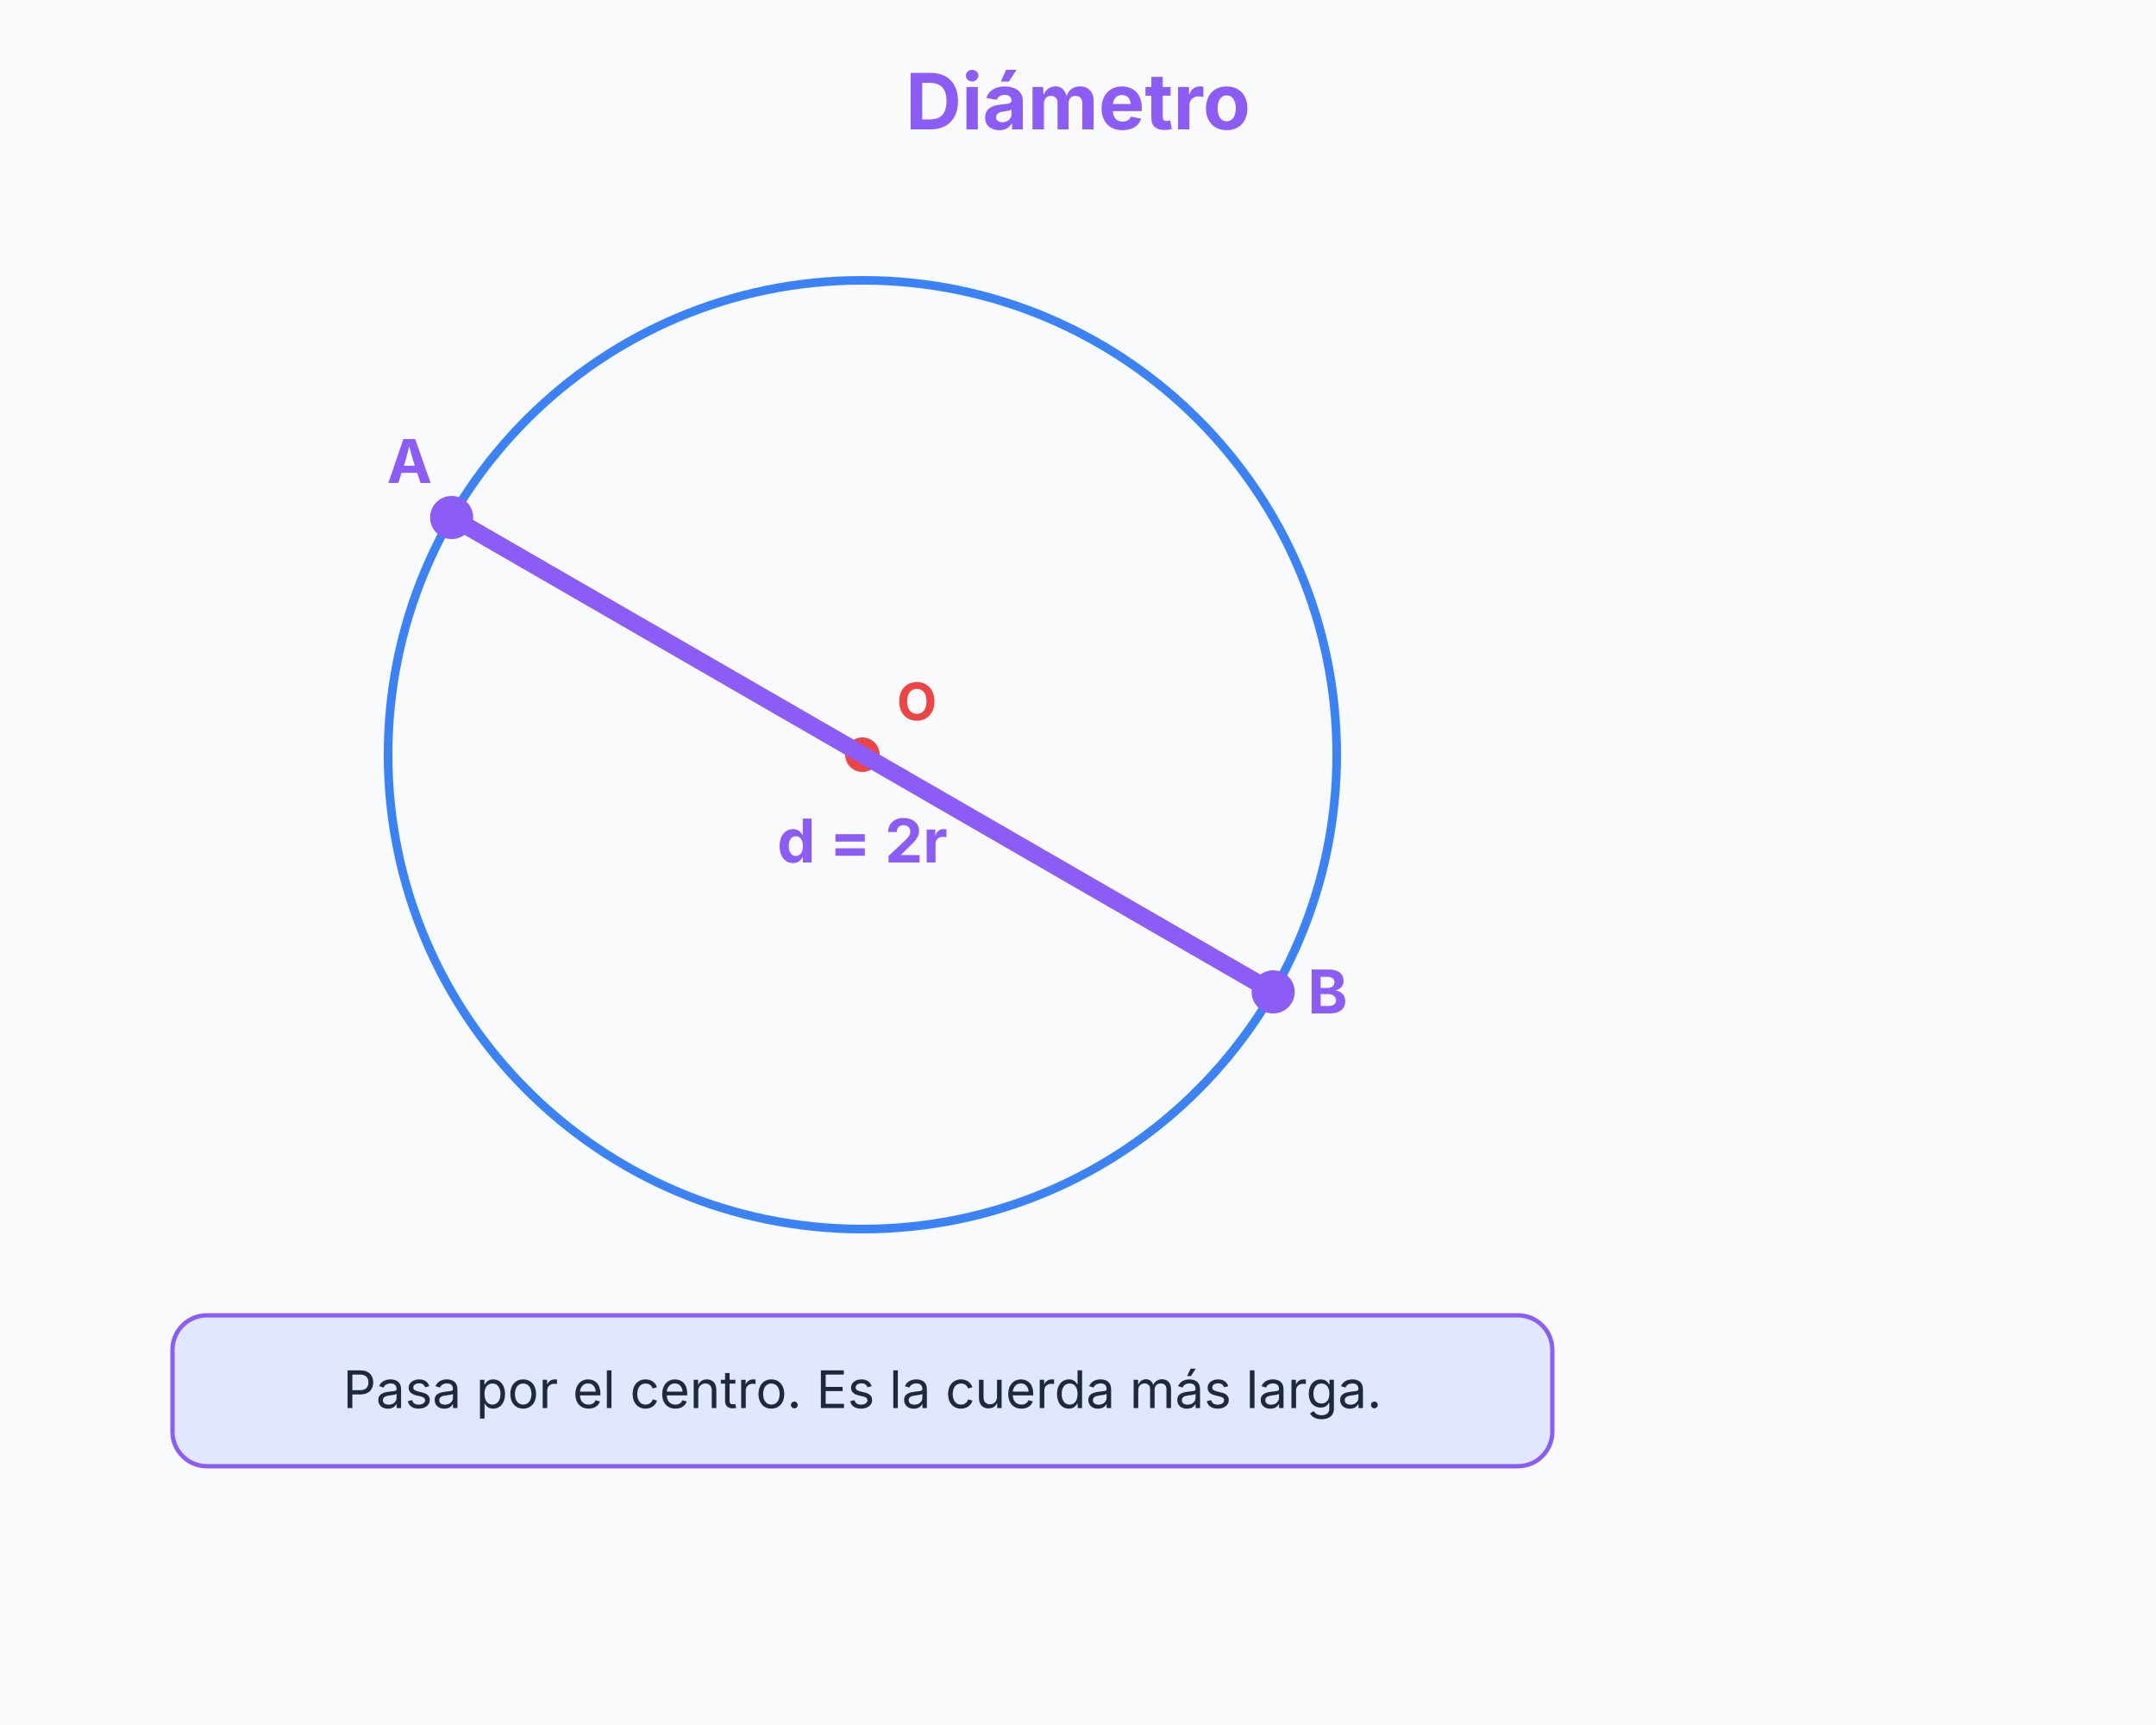
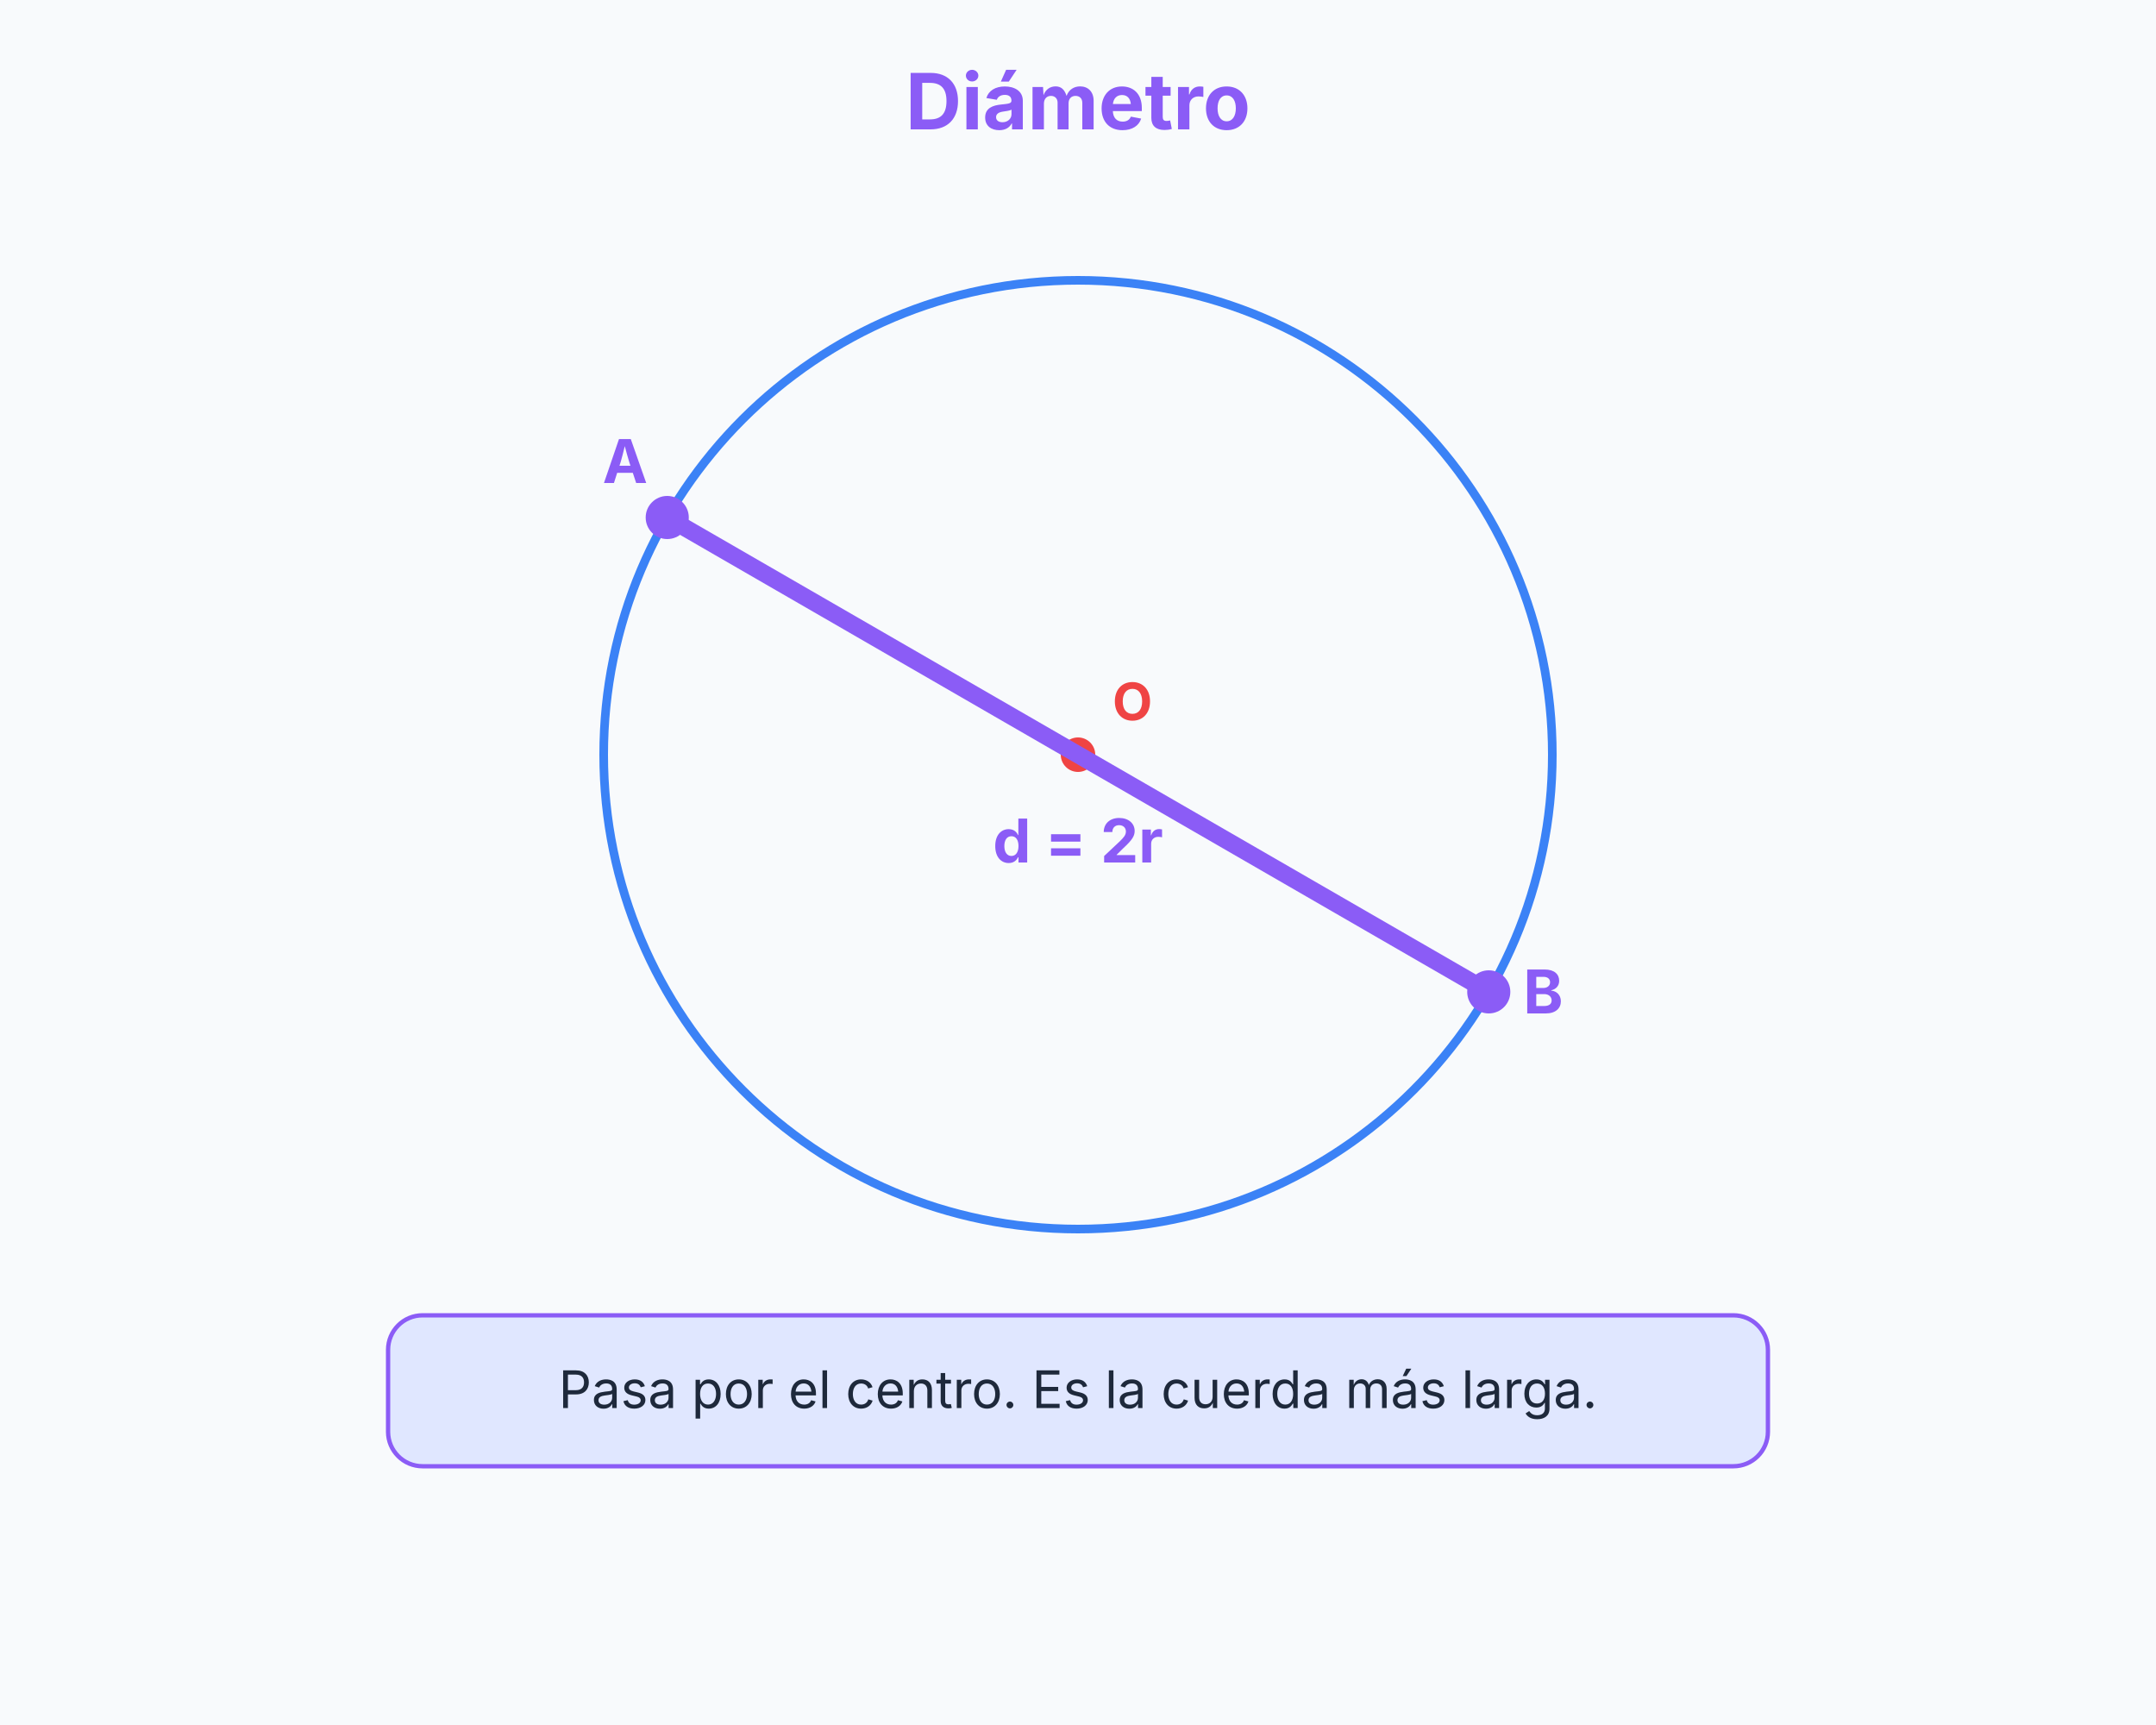
<svg xmlns="http://www.w3.org/2000/svg" viewBox="0 0 500 400" style="font-family: 'Inter', 'Segoe UI', system-ui, sans-serif;">
  <rect width="500" height="400" fill="#f8fafc" />
  <text x="250.00" y="30.00" text-anchor="middle" font-size="18" font-weight="bold" fill="#8b5cf6">Diámetro</text>
-   <circle cx="200" cy="175" r="110" fill="none" stroke="#3b82f6" stroke-width="2" />
-   <circle cx="200" cy="175" r="4" fill="#ef4444" />
-   <text x="208.00" y="167.00" text-anchor="start" font-size="12" font-weight="bold" fill="#ef4444">O</text>
-   <line x1="104.74" y1="120.00" x2="295.26" y2="230.00" stroke="#8b5cf6" stroke-width="4" />
-   <circle cx="104.74" cy="120.00" r="5" fill="#8b5cf6" />
-   <circle cx="295.26" cy="230.00" r="5" fill="#8b5cf6" />
-   <text x="89.74" y="112.00" text-anchor="start" font-size="14" font-weight="bold" fill="#8b5cf6">A</text>
-   <text x="303.26" y="235.00" text-anchor="start" font-size="14" font-weight="bold" fill="#8b5cf6">B</text>
-   <text x="200.00" y="200.00" text-anchor="middle" font-size="14" font-weight="bold" fill="#8b5cf6">d = 2r</text>
-   <rect x="40" y="305" width="320" height="35" rx="8" fill="#e0e7ff" stroke="#8b5cf6" />
-   <text x="200.0" y="326.5" text-anchor="middle" font-size="12" fill="#1e293b">Pasa por el centro. Es la cuerda más larga.</text>
+   <circle cx="250" cy="175" r="110" fill="none" stroke="#3b82f6" stroke-width="2" />
+   <circle cx="250" cy="175" r="4" fill="#ef4444" />
+   <text x="258.00" y="167.00" text-anchor="start" font-size="12" font-weight="bold" fill="#ef4444">O</text>
+   <line x1="154.74" y1="120.00" x2="345.26" y2="230.00" stroke="#8b5cf6" stroke-width="4" />
+   <circle cx="154.74" cy="120.00" r="5" fill="#8b5cf6" />
+   <circle cx="345.26" cy="230.00" r="5" fill="#8b5cf6" />
+   <text x="139.74" y="112.00" text-anchor="start" font-size="14" font-weight="bold" fill="#8b5cf6">A</text>
+   <text x="353.26" y="235.00" text-anchor="start" font-size="14" font-weight="bold" fill="#8b5cf6">B</text>
+   <text x="250.00" y="200.00" text-anchor="middle" font-size="14" font-weight="bold" fill="#8b5cf6">d = 2r</text>
+   <rect x="90" y="305" width="320" height="35" rx="8" fill="#e0e7ff" stroke="#8b5cf6" />
+   <text x="250.0" y="326.5" text-anchor="middle" font-size="12" fill="#1e293b">Pasa por el centro. Es la cuerda más larga.</text>
</svg>
